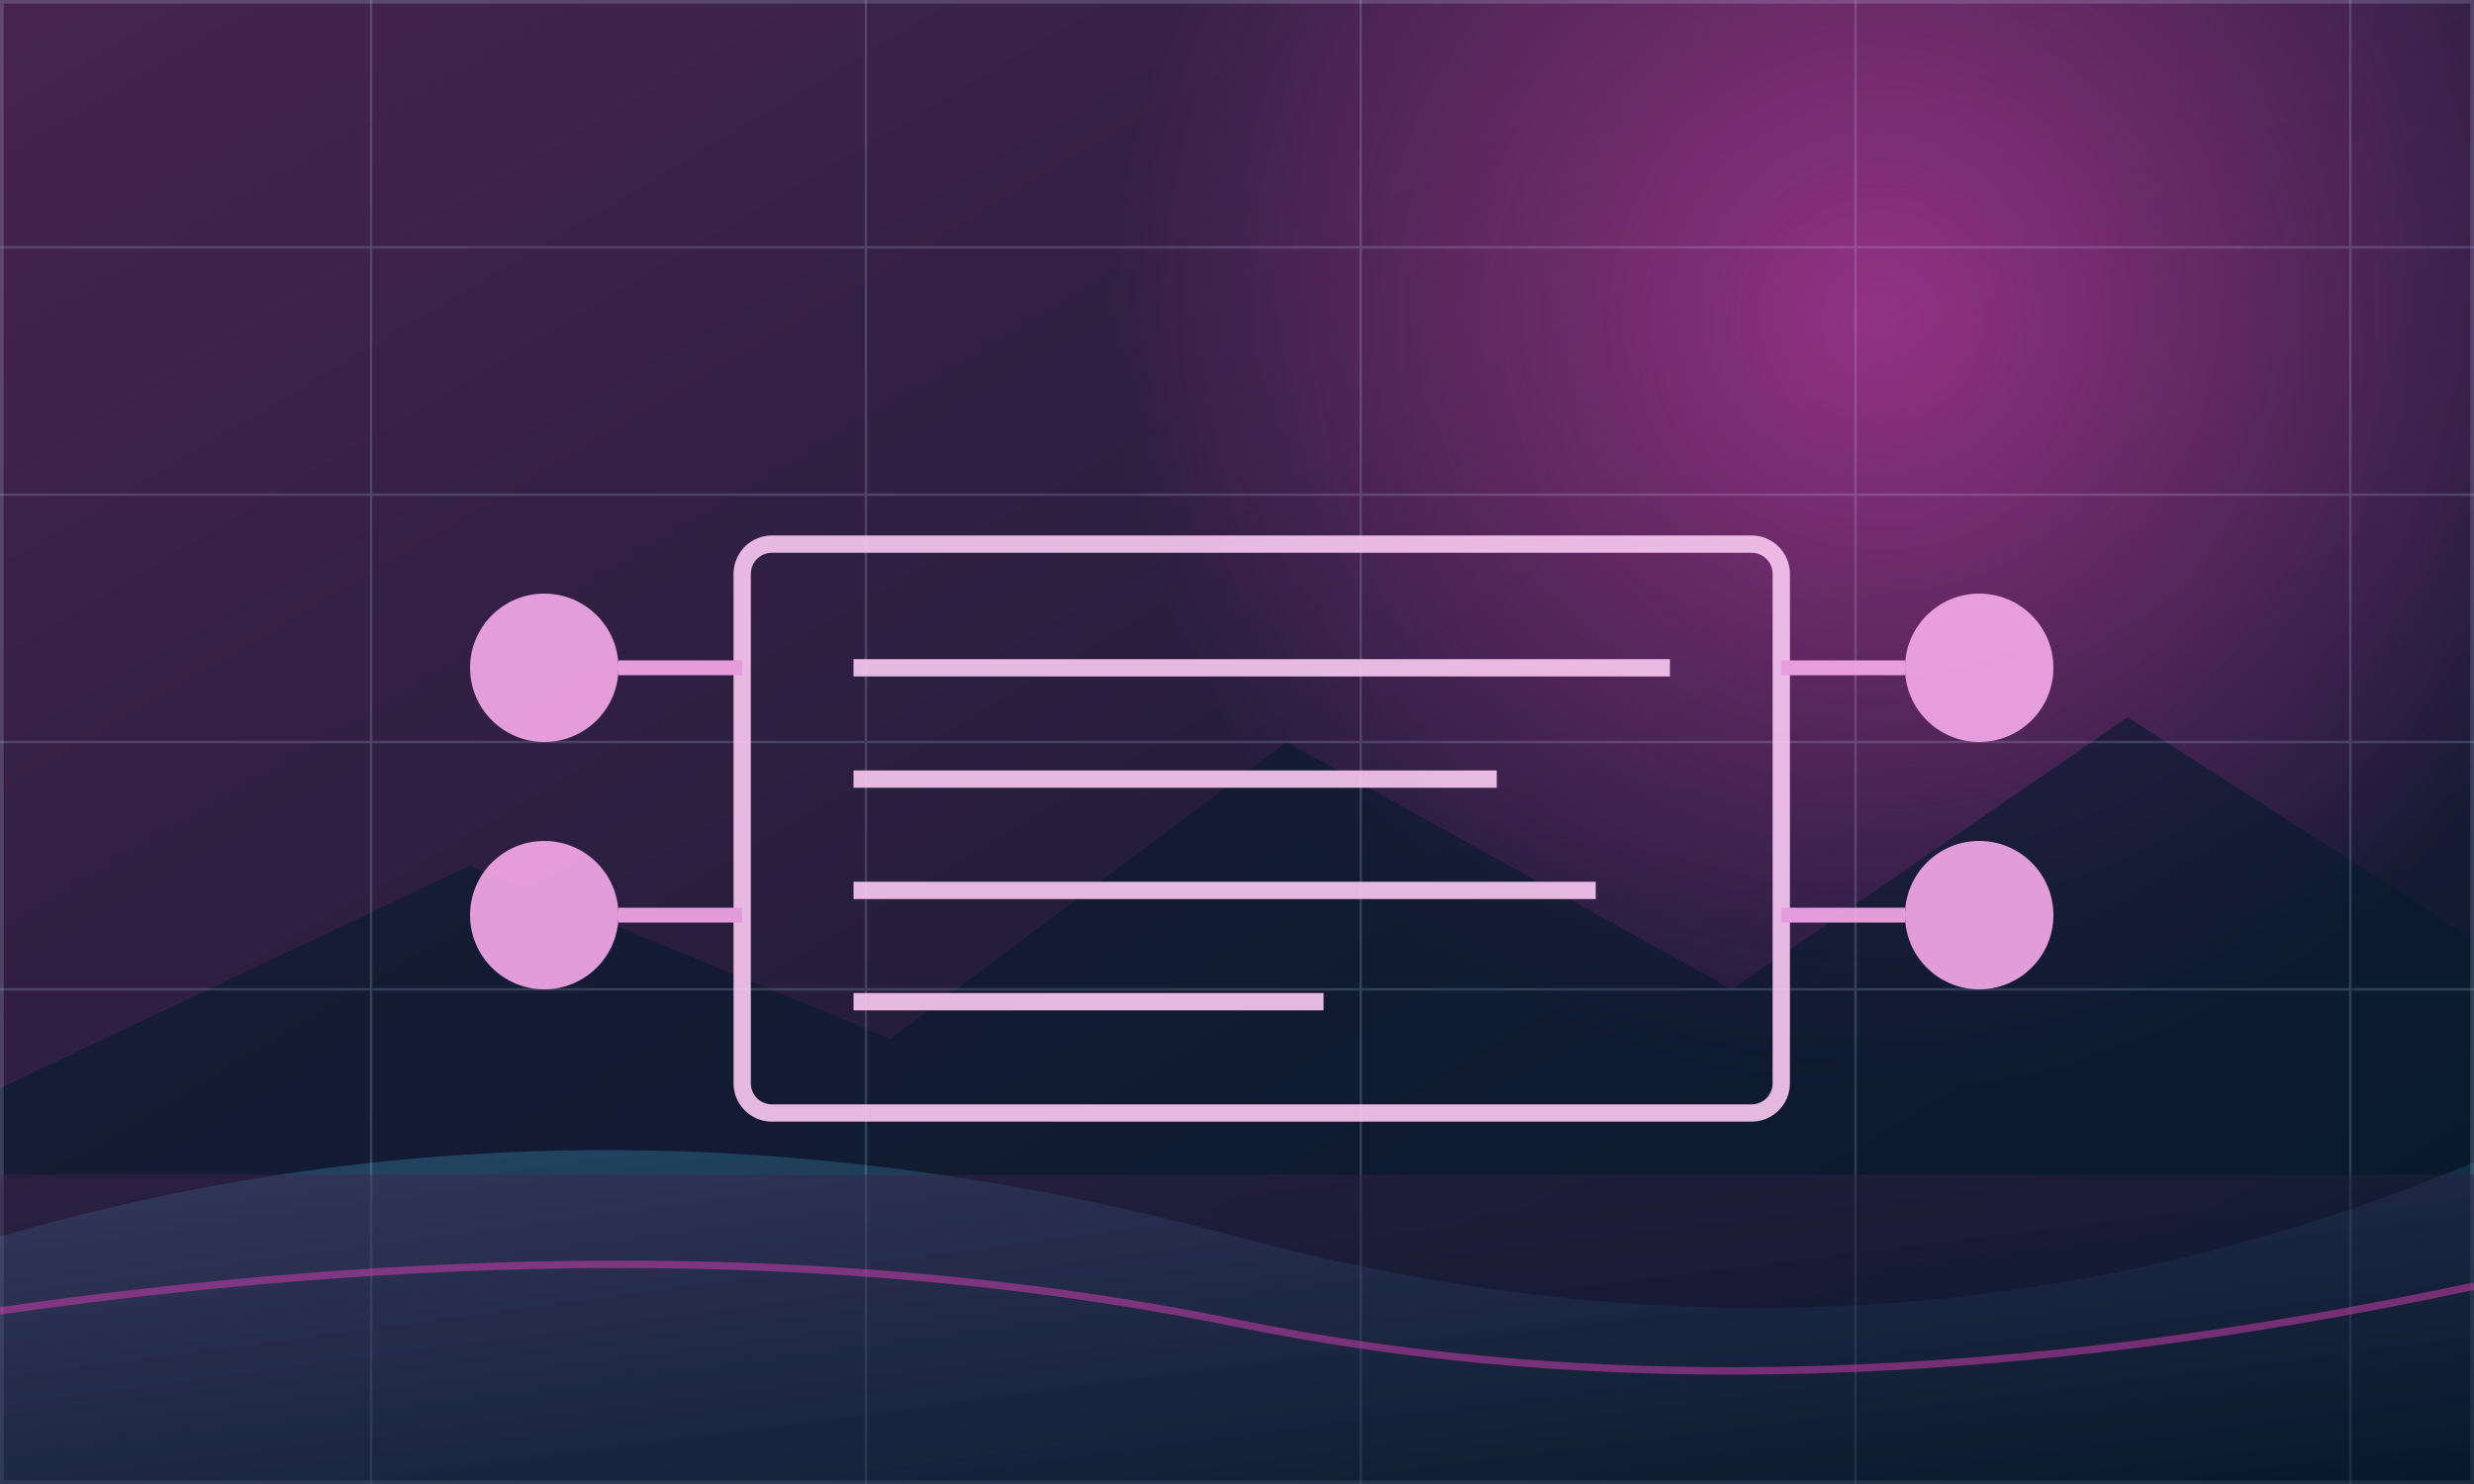
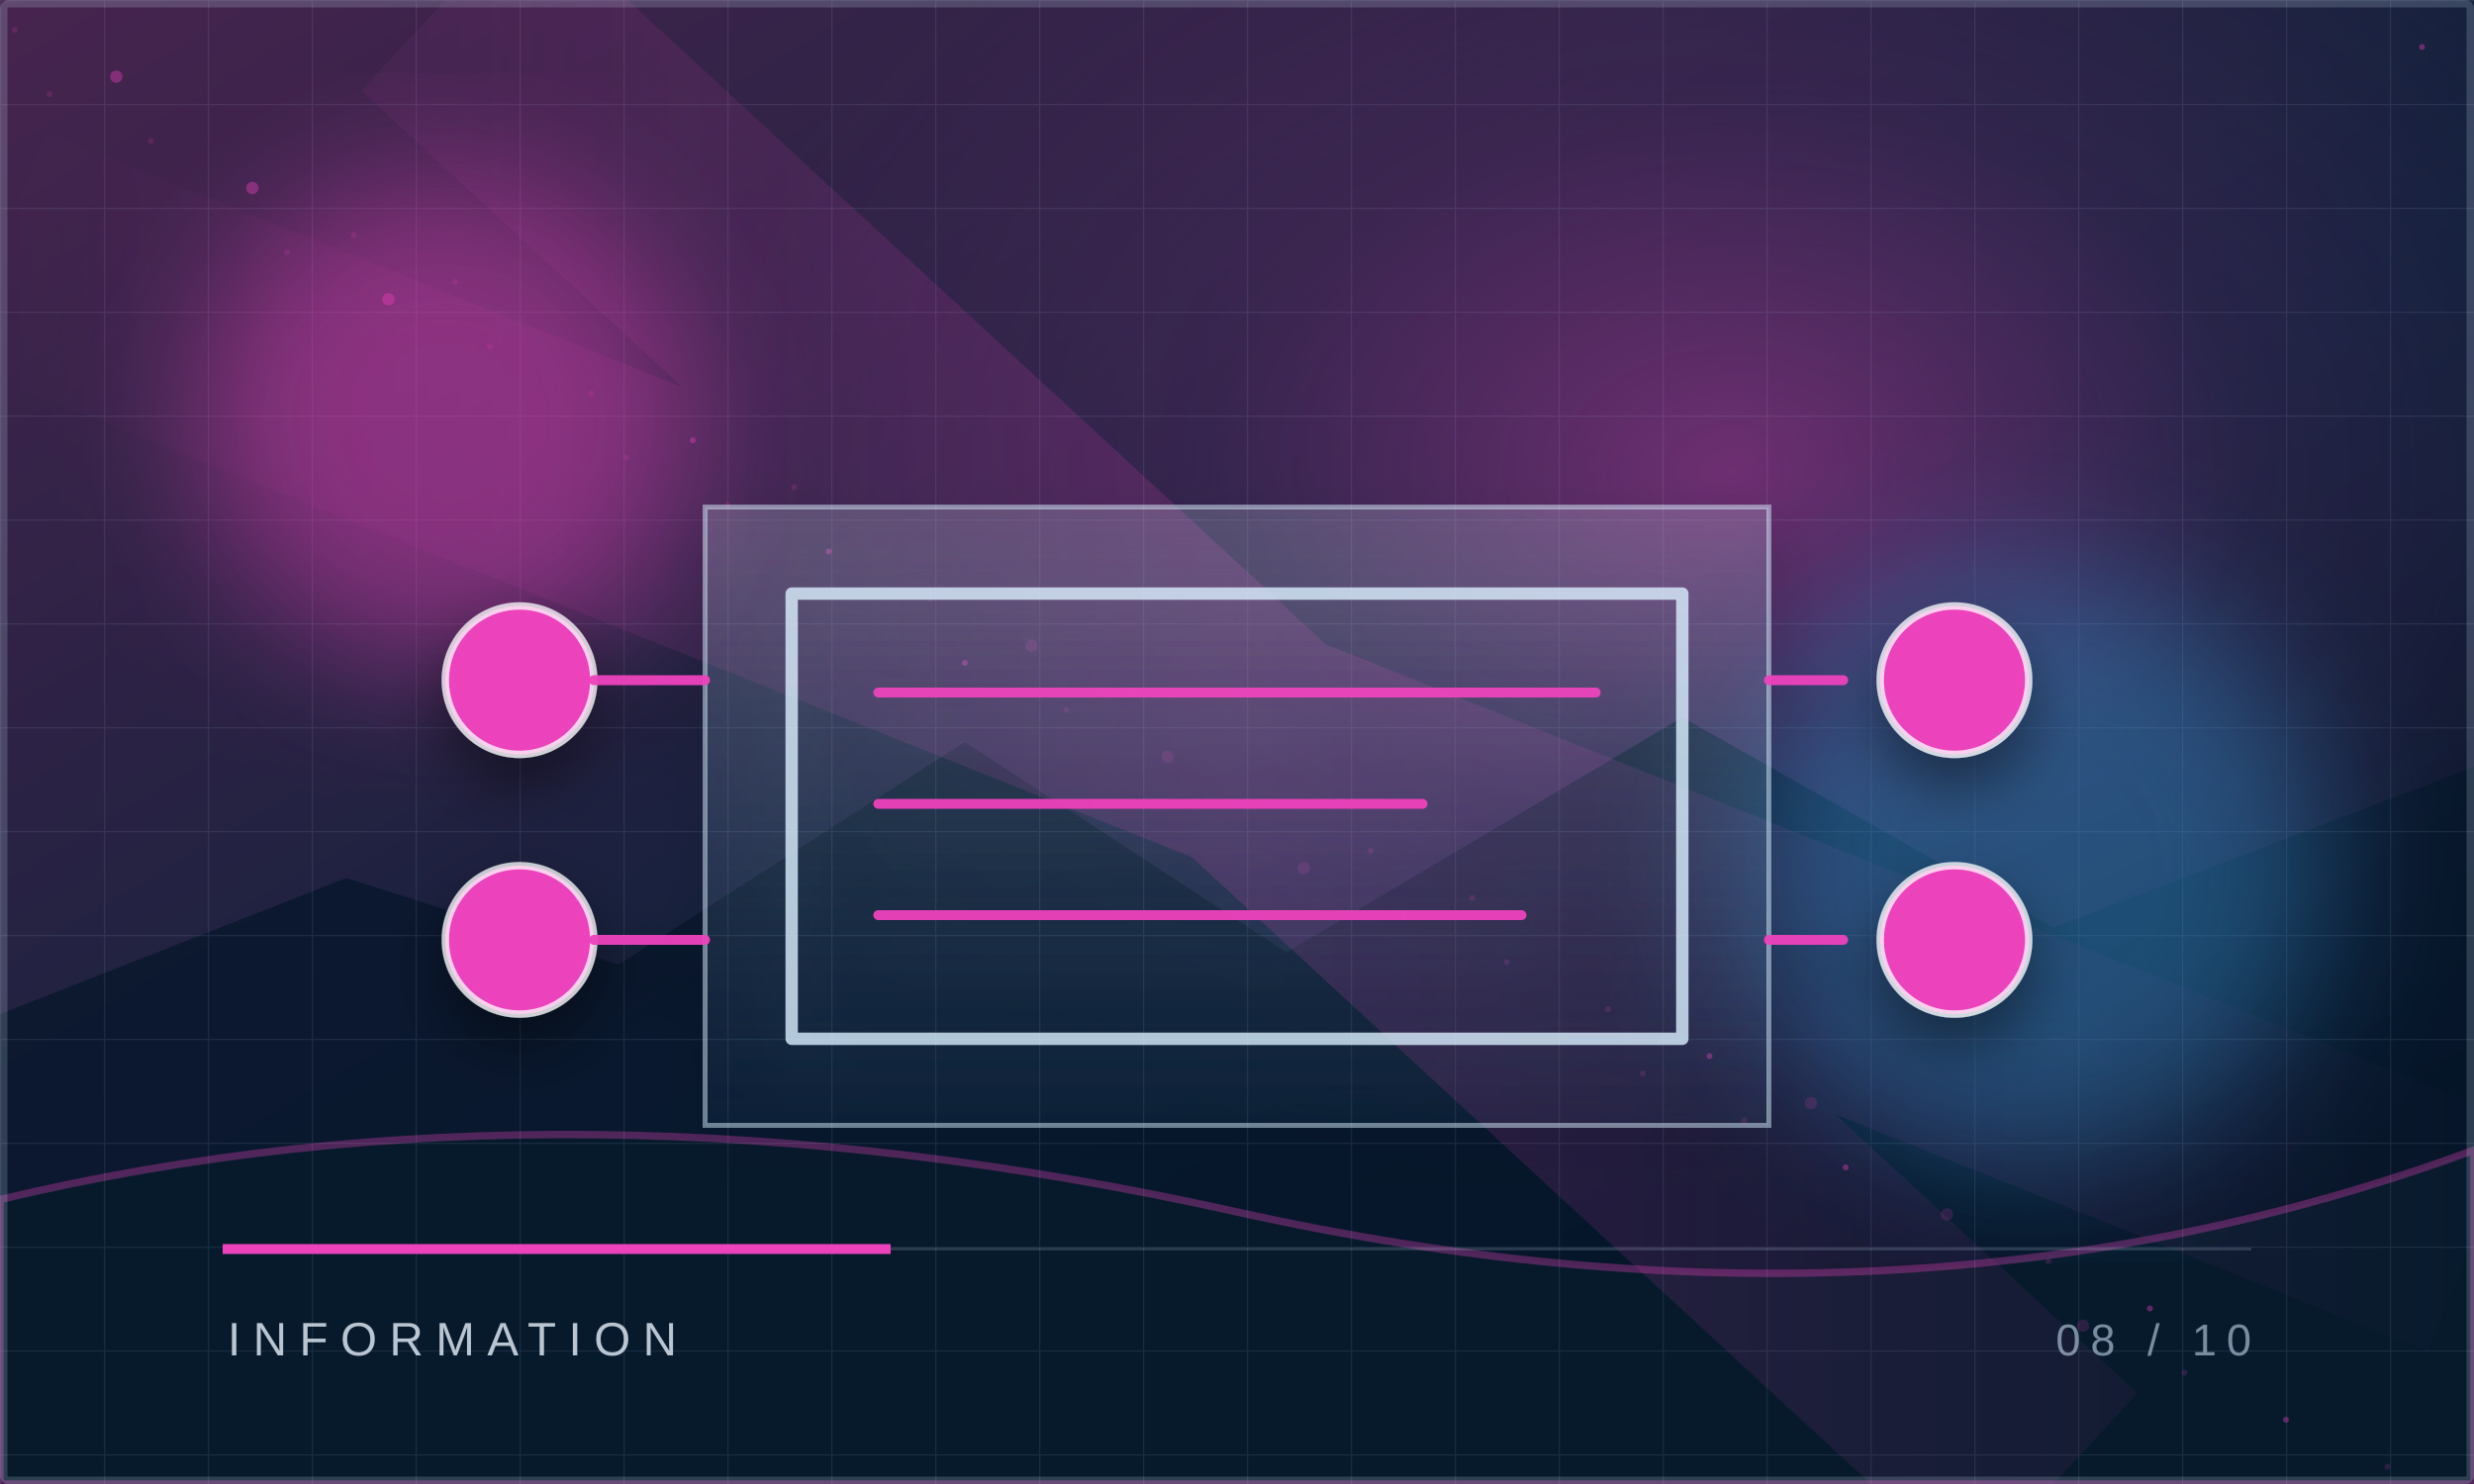
- <svg xmlns="http://www.w3.org/2000/svg" viewBox="0 0 1000 600" role="img" aria-label="Ilustracja filaru 8">
+ <svg xmlns="http://www.w3.org/2000/svg" viewBox="0 0 1000 600" role="img" aria-label="Autorska ilustracja filaru 8">
  <defs>
-     <linearGradient id="bg" x2="1" y2="1">
+     <linearGradient id="bg" x1="0" y1="0" x2="1" y2="1">
      <stop stop-color="#47244f" />
-       <stop offset="1" stop-color="#06172b" />
+       <stop offset=".58" stop-color="#0a2038" />
+       <stop offset="1" stop-color="#030d1b" />
    </linearGradient>
-     <radialGradient id="glow">
-       <stop stop-color="#ec42bc" stop-opacity=".55" />
+     <radialGradient id="halo">
+       <stop stop-color="#ec42bc" stop-opacity=".42" />
+       <stop offset=".5" stop-color="#ec42bc" stop-opacity=".12" />
      <stop offset="1" stop-color="#ec42bc" stop-opacity="0" />
    </radialGradient>
-     <linearGradient id="floor" y2="1">
-       <stop stop-color="#244866" />
-       <stop offset="1" stop-color="#07182b" />
+     <linearGradient id="panel" x2="0" y2="1">
+       <stop stop-color="#d9efff" stop-opacity=".19" />
+       <stop offset="1" stop-color="#74b8e8" stop-opacity=".035" />
    </linearGradient>
+     <linearGradient id="beam">
+       <stop stop-color="#ec42bc" stop-opacity="0" />
+       <stop offset=".5" stop-color="#ec42bc" stop-opacity=".32" />
+       <stop offset="1" stop-color="#ec42bc" stop-opacity="0" />
+     </linearGradient>
+     <filter id="blur">
+       <feGaussianBlur stdDeviation="28" />
+     </filter>
+     <filter id="shadow" x="-30%" y="-30%" width="160%" height="170%">
+       <feGaussianBlur in="SourceAlpha" stdDeviation="12" />
+       <feOffset dy="12" />
+       <feComponentTransfer>
+         <feFuncA type="linear" slope=".45" />
+       </feComponentTransfer>
+       <feMerge>
+         <feMergeNode />
+         <feMergeNode in="SourceGraphic" />
+       </feMerge>
+     </filter>
+     <pattern id="grid" width="42" height="42" patternUnits="userSpaceOnUse">
+       <path d="M42 0H0V42" fill="none" stroke="#b8d9f5" stroke-opacity=".10" stroke-width="1" />
+     </pattern>
+     <style>.edge{fill:none;stroke:#d9efff;stroke-width:5;stroke-linecap:round;stroke-linejoin:round;opacity:.8}.line{fill:none;stroke:#ec42bc;stroke-width:4;stroke-linecap:round;stroke-linejoin:round;opacity:.95}.glass{fill:url(#panel);stroke:#d9efff;stroke-opacity:.48;stroke-width:2}.node{fill:#ec42bc;stroke:#fff;stroke-opacity:.75;stroke-width:3}.scene{filter:url(#shadow)}</style>
  </defs>
  <rect width="1000" height="600" fill="url(#bg)" />
-   <circle cx="760" cy="130" r="310" fill="url(#glow)" />
-   <path d="M0 440L190 350l170 70 160-120 180 100 160-110 140 90v180H0z" fill="#071a2e" opacity=".65" />
-   <path d="M0 500Q240 430 500 500T1000 470v130H0z" fill="url(#floor)" />
-   <g opacity=".18" stroke="#c8e5ff" fill="none">
-     <path d="M0 100H1000M0 200H1000M0 300H1000M0 400H1000" />
-     <path d="M150 0V600M350 0V600M550 0V600M750 0V600M950 0V600" />
+   <ellipse cx="700" cy="190" rx="420" ry="300" fill="url(#halo)" />
+   <path d="M0 410L140 355 250 390 390 300 520 385 680 290 830 375 1000 310V600H0Z" fill="#061629" opacity=".75" />
+   <path d="M0 485Q230 430 500 490T1000 465V600H0Z" fill="#071a2c" stroke="#ec42bc" stroke-opacity=".32" stroke-width="3" />
+   <rect width="1000" height="600" fill="url(#grid)" />
+   <path d="M0 100L1000 500M180 0L830 600" stroke="url(#beam)" stroke-width="100" opacity=".55" />
+   <g filter="url(#blur)" opacity=".45">
+     <circle cx="180" cy="170" r="100" fill="#ec42bc" />
+     <circle cx="820" cy="350" r="120" fill="#368dca" />
  </g>
-   <g opacity=".92">
-     <g fill="none" stroke="#f6c5f0" stroke-width="7">
-       <rect x="300" y="220" width="420" height="230" rx="12" />
-       <path d="M345 270h330M345 315h260M345 360h300M345 405h190" />
+   <g>
+     <circle cx="47" cy="31" r="2.5" fill="#ec42bc" opacity="0.38" />
+     <circle cx="184" cy="114" r="1.2" fill="#ec42bc" opacity="0.16" />
+     <circle cx="321" cy="197" r="1.2" fill="#ec42bc" opacity="0.16" />
+     <circle cx="458" cy="280" r="1.2" fill="#ec42bc" opacity="0.38" />
+     <circle cx="595" cy="363" r="1.2" fill="#ec42bc" opacity="0.16" />
+     <circle cx="732" cy="446" r="2.5" fill="#ec42bc" opacity="0.16" />
+     <circle cx="869" cy="529" r="1.2" fill="#ec42bc" opacity="0.38" />
+     <circle cx="6" cy="12" r="1.2" fill="#ec42bc" opacity="0.16" />
+     <circle cx="143" cy="95" r="1.2" fill="#ec42bc" opacity="0.16" />
+     <circle cx="280" cy="178" r="1.2" fill="#ec42bc" opacity="0.38" />
+     <circle cx="417" cy="261" r="2.5" fill="#ec42bc" opacity="0.16" />
+     <circle cx="554" cy="344" r="1.2" fill="#ec42bc" opacity="0.16" />
+     <circle cx="691" cy="427" r="1.2" fill="#ec42bc" opacity="0.38" />
+     <circle cx="828" cy="510" r="1.2" fill="#ec42bc" opacity="0.16" />
+     <circle cx="965" cy="593" r="1.2" fill="#ec42bc" opacity="0.16" />
+     <circle cx="102" cy="76" r="2.5" fill="#ec42bc" opacity="0.38" />
+     <circle cx="239" cy="159" r="1.2" fill="#ec42bc" opacity="0.16" />
+     <circle cx="376" cy="242" r="1.2" fill="#ec42bc" opacity="0.16" />
+     <circle cx="513" cy="325" r="1.2" fill="#ec42bc" opacity="0.38" />
+     <circle cx="650" cy="408" r="1.2" fill="#ec42bc" opacity="0.16" />
+     <circle cx="787" cy="491" r="2.5" fill="#ec42bc" opacity="0.16" />
+     <circle cx="924" cy="574" r="1.2" fill="#ec42bc" opacity="0.38" />
+     <circle cx="61" cy="57" r="1.2" fill="#ec42bc" opacity="0.16" />
+     <circle cx="198" cy="140" r="1.2" fill="#ec42bc" opacity="0.16" />
+     <circle cx="335" cy="223" r="1.2" fill="#ec42bc" opacity="0.38" />
+     <circle cx="472" cy="306" r="2.5" fill="#ec42bc" opacity="0.16" />
+     <circle cx="609" cy="389" r="1.2" fill="#ec42bc" opacity="0.16" />
+     <circle cx="746" cy="472" r="1.2" fill="#ec42bc" opacity="0.38" />
+     <circle cx="883" cy="555" r="1.2" fill="#ec42bc" opacity="0.16" />
+     <circle cx="20" cy="38" r="1.2" fill="#ec42bc" opacity="0.16" />
+     <circle cx="157" cy="121" r="2.5" fill="#ec42bc" opacity="0.38" />
+     <circle cx="294" cy="204" r="1.2" fill="#ec42bc" opacity="0.16" />
+     <circle cx="431" cy="287" r="1.2" fill="#ec42bc" opacity="0.16" />
+     <circle cx="568" cy="370" r="1.2" fill="#ec42bc" opacity="0.38" />
+     <circle cx="705" cy="453" r="1.2" fill="#ec42bc" opacity="0.16" />
+     <circle cx="842" cy="536" r="2.5" fill="#ec42bc" opacity="0.16" />
+     <circle cx="979" cy="19" r="1.2" fill="#ec42bc" opacity="0.38" />
+     <circle cx="116" cy="102" r="1.2" fill="#ec42bc" opacity="0.16" />
+     <circle cx="253" cy="185" r="1.2" fill="#ec42bc" opacity="0.16" />
+     <circle cx="390" cy="268" r="1.2" fill="#ec42bc" opacity="0.38" />
+     <circle cx="527" cy="351" r="2.5" fill="#ec42bc" opacity="0.16" />
+     <circle cx="664" cy="434" r="1.2" fill="#ec42bc" opacity="0.16" />
+   </g>
+   <g>
+     <g class="scene">
+       <path class="glass" d="M285 205h430v250H285z" />
+       <path class="edge" d="M320 240h360v180H320z" />
+       <path class="line" d="M355 280h290m-290 45h220m-220 45h260" />
+       <g class="node">
+         <circle cx="210" cy="275" r="30" />
+         <circle cx="210" cy="380" r="30" />
+         <circle cx="790" cy="275" r="30" />
+         <circle cx="790" cy="380" r="30" />
+       </g>
+       <path class="line" d="M240 275h45m-45 105h45m430-105h30m-30 105h30" />
    </g>
-     <g fill="#f3a7e8">
-       <circle cx="220" cy="270" r="30" />
-       <circle cx="220" cy="370" r="30" />
-       <circle cx="800" cy="270" r="30" />
-       <circle cx="800" cy="370" r="30" />
-     </g>
-     <path d="M250 270h50M250 370h50M720 270h50M720 370h50" stroke="#f3a7e8" stroke-width="6" />
  </g>
-   <path d="M0 0h1000v600H0z" fill="none" stroke="#d6eaff" stroke-opacity=".18" stroke-width="3" />
-   <rect y="475" width="1000" height="125" fill="url(#bg)" opacity=".45" />
-   <path d="M0 530Q280 490 500 535T1000 520" fill="none" stroke="#ec42bc" stroke-opacity=".45" stroke-width="3" />
+   <path d="M90 505H910" stroke="#d9efff" stroke-opacity=".18" />
+   <path d="M90 505H360" stroke="#ec42bc" stroke-width="4" />
+   <text x="92" y="548" fill="#eaf5ff" opacity=".78" font-family="Arial,sans-serif" font-size="19" letter-spacing="5">INFORMATION</text>
+   <text x="910" y="548" text-anchor="end" fill="#d6eaff" opacity=".55" font-family="Arial,sans-serif" font-size="18" letter-spacing="4">08 / 10</text>
+   <rect x="1.5" y="1.5" width="997" height="597" rx="2" fill="none" stroke="#d9efff" stroke-opacity=".18" stroke-width="3" />
</svg>
